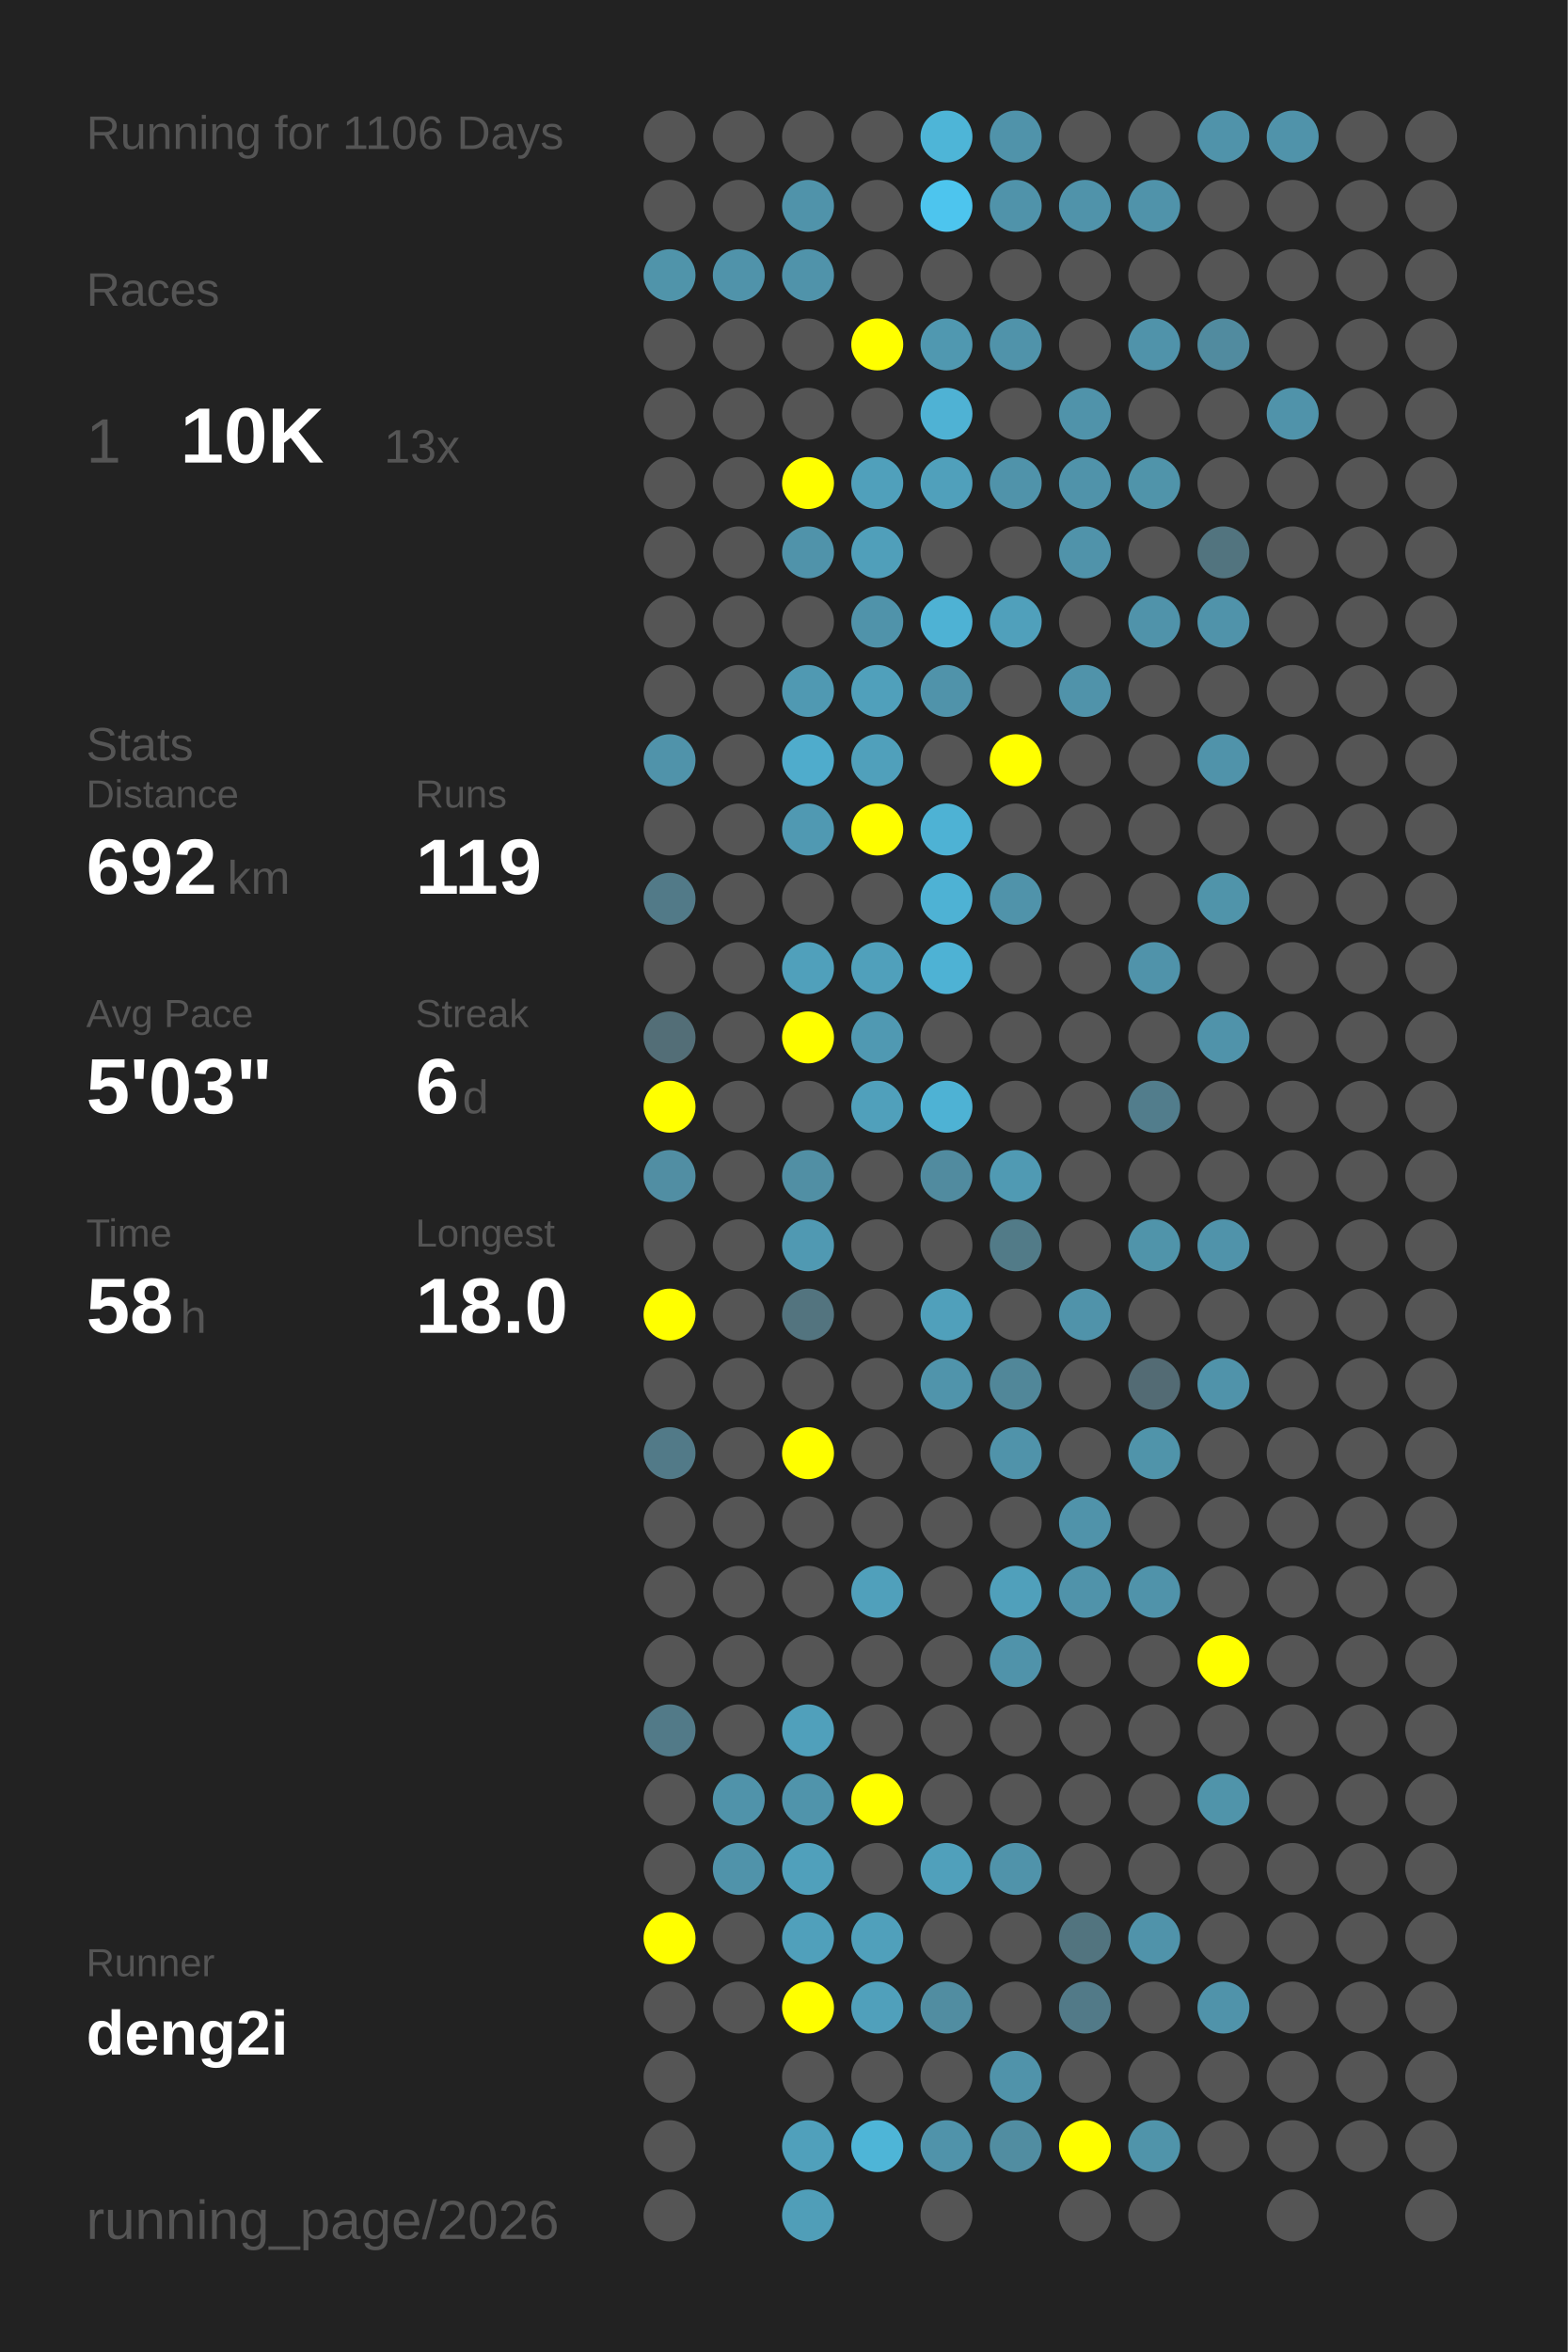
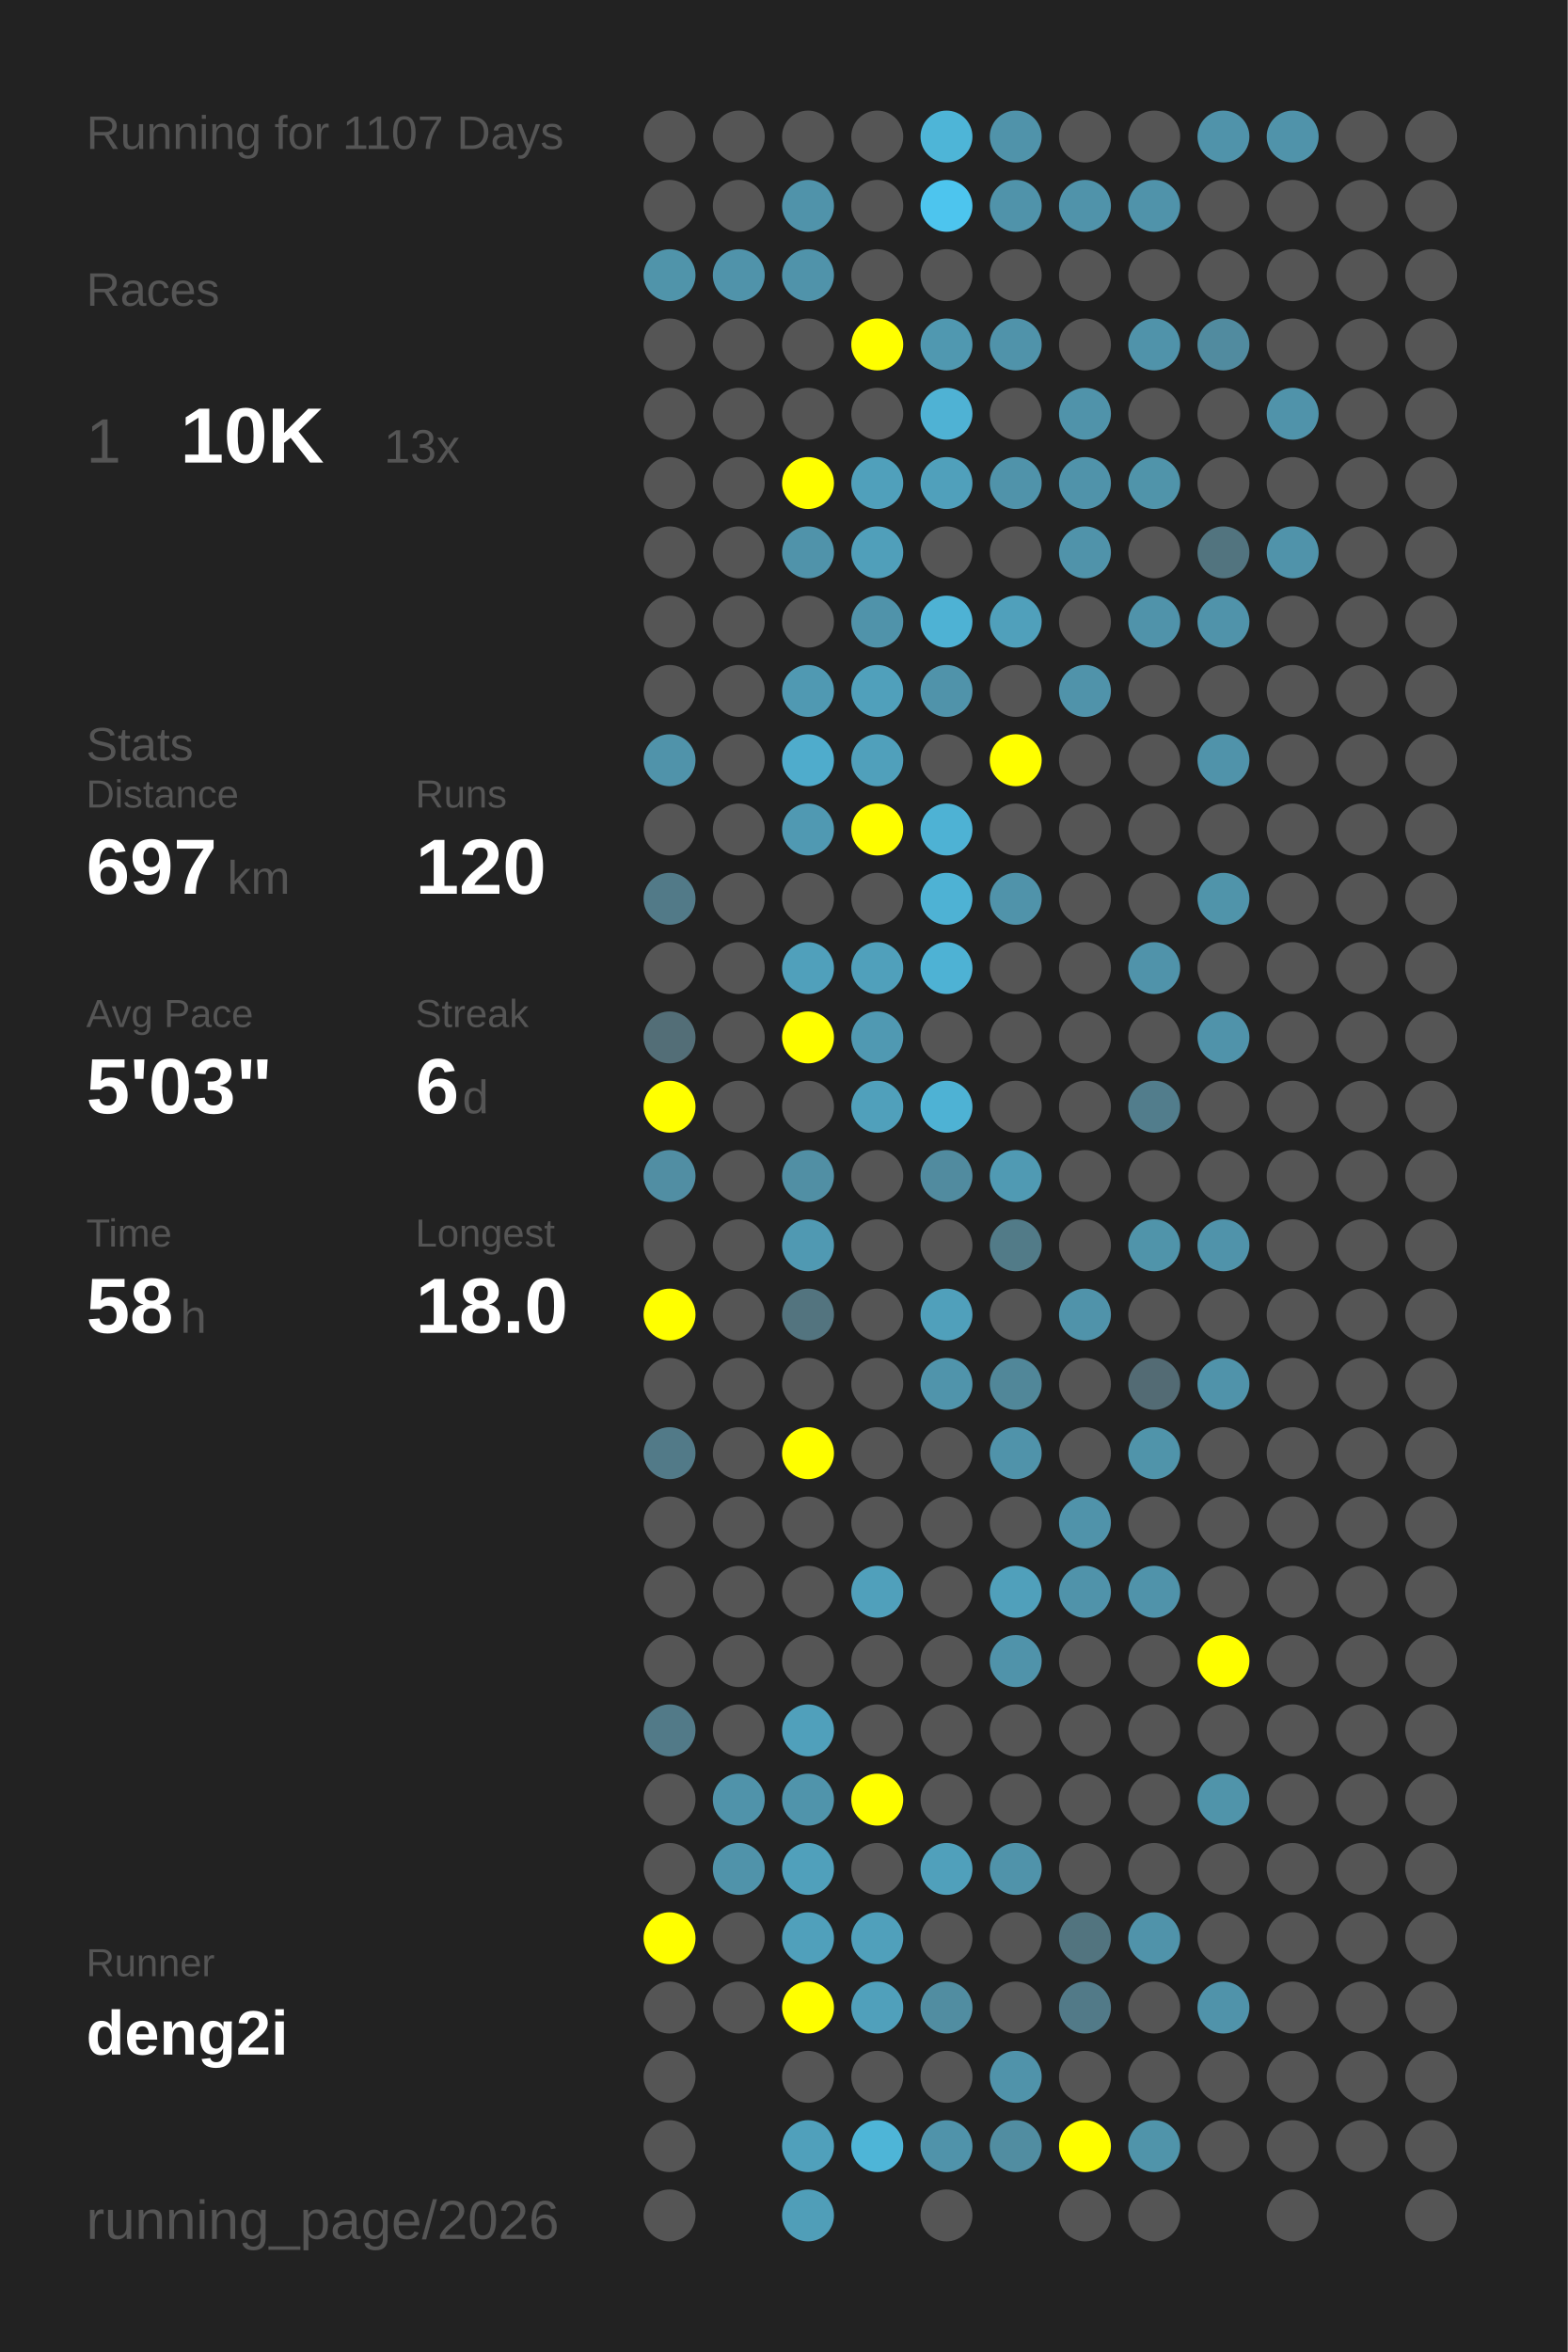
<svg xmlns="http://www.w3.org/2000/svg" baseProfile="full" height="300mm" version="1.1" viewBox="0,0,200,300" width="200mm">
  <defs />
  <rect fill="#222222" height="300" width="200" x="0" y="0" />
-   <text fill="#555555" style="font-size:6px; font-family:Arial;" x="11" y="19">Running for 1106 Days</text>
+   <text fill="#555555" style="font-size:6px; font-family:Arial;" x="11" y="19">Running for 1107 Days</text>
  <text fill="#555555" style="font-size:6px; font-family:Arial;" x="11" y="39">Races</text>
  <text fill="#555555" style="font-size:8px; font-family:Arial;" x="11" y="59">1</text>
  <text fill="#FFFFFF" style="font-size:10px; font-family:Arial; font-weight:bold;" x="23" y="59">10K</text>
  <text fill="#555555" style="font-size:6px; font-family:Arial;" x="49" y="59">13x</text>
  <text fill="#555555" style="font-size:6px; font-family:Arial;" x="11" y="97">Stats</text>
  <text fill="#555555" style="font-size:5px; font-family:Arial;" x="11" y="103">Distance</text>
-   <text fill="#FFFFFF" style="font-size:10px; font-family:Arial; font-weight:bold;" x="11" y="114">692</text>
+   <text fill="#FFFFFF" style="font-size:10px; font-family:Arial; font-weight:bold;" x="11" y="114">697</text>
  <text fill="#555555" style="font-size:6px; font-family:Arial;" x="29" y="114">km</text>
  <text fill="#555555" style="font-size:5px; font-family:Arial;" x="53" y="103">Runs</text>
-   <text fill="#FFFFFF" style="font-size:10px; font-family:Arial; font-weight:bold;" x="53" y="114">119</text>
+   <text fill="#FFFFFF" style="font-size:10px; font-family:Arial; font-weight:bold;" x="53" y="114">120</text>
  <text fill="#555555" style="font-size:5px; font-family:Arial;" x="11" y="131">Avg Pace</text>
  <text fill="#FFFFFF" style="font-size:10px; font-family:Arial; font-weight:bold;" x="11" y="142">5'03"</text>
  <text fill="#555555" style="font-size:5px; font-family:Arial;" x="53" y="131">Streak</text>
  <text fill="#FFFFFF" style="font-size:10px; font-family:Arial; font-weight:bold;" x="53" y="142">6</text>
  <text fill="#555555" style="font-size:6px; font-family:Arial;" x="59" y="142">d</text>
  <text fill="#555555" style="font-size:5px; font-family:Arial;" x="11" y="159">Time</text>
  <text fill="#FFFFFF" style="font-size:10px; font-family:Arial; font-weight:bold;" x="11" y="170">58</text>
  <text fill="#555555" style="font-size:6px; font-family:Arial;" x="23" y="170">h</text>
  <text fill="#555555" style="font-size:5px; font-family:Arial;" x="53" y="159">Longest</text>
  <text fill="#FFFFFF" style="font-size:10px; font-family:Arial; font-weight:bold;" x="53" y="170">18.0</text>
  <text fill="#555555" style="font-size:5px; font-family:Arial;" x="11" y="252.065">Runner</text>
  <text fill="#FFFFFF" style="font-size:8px; font-family:Arial; font-weight:bold;" x="11" y="262.065">deng2i</text>
  <text fill="#555555" style="font-size:7px; font-family:Arial;" x="11" y="285.581">running_page/2026</text>
  <circle cx="85.417" cy="17.419" fill="#555555" r="3.312" />
  <circle cx="85.417" cy="26.258" fill="#555555" r="3.312" />
  <circle cx="85.417" cy="35.097" fill="#5094aa" r="3.312" />
  <circle cx="85.417" cy="43.935" fill="#555555" r="3.312" />
  <circle cx="85.417" cy="52.774" fill="#555555" r="3.312" />
  <circle cx="85.417" cy="61.613" fill="#555555" r="3.312" />
  <circle cx="85.417" cy="70.452" fill="#555555" r="3.312" />
  <circle cx="85.417" cy="79.29" fill="#555555" r="3.312" />
  <circle cx="85.417" cy="88.129" fill="#555555" r="3.312" />
  <circle cx="85.417" cy="96.968" fill="#5093aa" r="3.312" />
  <circle cx="85.417" cy="105.806" fill="#555555" r="3.312" />
  <circle cx="85.417" cy="114.645" fill="#527a88" r="3.312" />
  <circle cx="85.417" cy="123.484" fill="#555555" r="3.312" />
  <circle cx="85.417" cy="132.323" fill="#536e77" r="3.312" />
  <circle cx="85.417" cy="141.161" fill="#FFFF00" r="3.312" />
  <circle cx="85.417" cy="150" fill="#518ea3" r="3.312" />
  <circle cx="85.417" cy="158.839" fill="#555555" r="3.312" />
  <circle cx="85.417" cy="167.677" fill="#FFFF00" r="3.312" />
  <circle cx="85.417" cy="176.516" fill="#555555" r="3.312" />
  <circle cx="85.417" cy="185.355" fill="#527a88" r="3.312" />
  <circle cx="85.417" cy="194.194" fill="#555555" r="3.312" />
  <circle cx="85.417" cy="203.032" fill="#555555" r="3.312" />
  <circle cx="85.417" cy="211.871" fill="#555555" r="3.312" />
  <circle cx="85.417" cy="220.71" fill="#527a88" r="3.312" />
  <circle cx="85.417" cy="229.548" fill="#555555" r="3.312" />
  <circle cx="85.417" cy="238.387" fill="#555555" r="3.312" />
  <circle cx="85.417" cy="247.226" fill="#FFFF00" r="3.312" />
  <circle cx="85.417" cy="256.065" fill="#555555" r="3.312" />
  <circle cx="85.417" cy="264.903" fill="#555555" r="3.312" />
  <circle cx="85.417" cy="273.742" fill="#555555" r="3.312" />
  <circle cx="85.417" cy="282.581" fill="#555555" r="3.312" />
  <circle cx="94.25" cy="17.419" fill="#555555" r="3.312" />
  <circle cx="94.25" cy="26.258" fill="#555555" r="3.312" />
  <circle cx="94.25" cy="35.097" fill="#5093aa" r="3.312" />
  <circle cx="94.25" cy="43.935" fill="#555555" r="3.312" />
  <circle cx="94.25" cy="52.774" fill="#555555" r="3.312" />
  <circle cx="94.25" cy="61.613" fill="#555555" r="3.312" />
  <circle cx="94.25" cy="70.452" fill="#555555" r="3.312" />
  <circle cx="94.25" cy="79.29" fill="#555555" r="3.312" />
  <circle cx="94.25" cy="88.129" fill="#555555" r="3.312" />
  <circle cx="94.25" cy="96.968" fill="#555555" r="3.312" />
  <circle cx="94.25" cy="105.806" fill="#555555" r="3.312" />
  <circle cx="94.25" cy="114.645" fill="#555555" r="3.312" />
  <circle cx="94.25" cy="123.484" fill="#555555" r="3.312" />
  <circle cx="94.25" cy="132.323" fill="#555555" r="3.312" />
  <circle cx="94.25" cy="141.161" fill="#555555" r="3.312" />
  <circle cx="94.25" cy="150" fill="#555555" r="3.312" />
  <circle cx="94.25" cy="158.839" fill="#555555" r="3.312" />
  <circle cx="94.25" cy="167.677" fill="#555555" r="3.312" />
  <circle cx="94.25" cy="176.516" fill="#555555" r="3.312" />
  <circle cx="94.25" cy="185.355" fill="#555555" r="3.312" />
  <circle cx="94.25" cy="194.194" fill="#555555" r="3.312" />
  <circle cx="94.25" cy="203.032" fill="#555555" r="3.312" />
  <circle cx="94.25" cy="211.871" fill="#555555" r="3.312" />
  <circle cx="94.25" cy="220.71" fill="#555555" r="3.312" />
  <circle cx="94.25" cy="229.548" fill="#5093aa" r="3.312" />
  <circle cx="94.25" cy="238.387" fill="#5093aa" r="3.312" />
  <circle cx="94.25" cy="247.226" fill="#555555" r="3.312" />
  <circle cx="94.25" cy="256.065" fill="#555555" r="3.312" />
  <circle cx="103.083" cy="17.419" fill="#555555" r="3.312" />
  <circle cx="103.083" cy="26.258" fill="#5093aa" r="3.312" />
  <circle cx="103.083" cy="35.097" fill="#5093aa" r="3.312" />
  <circle cx="103.083" cy="43.935" fill="#555555" r="3.312" />
  <circle cx="103.083" cy="52.774" fill="#555555" r="3.312" />
  <circle cx="103.083" cy="61.613" fill="#FFFF00" r="3.312" />
  <circle cx="103.083" cy="70.452" fill="#5093aa" r="3.312" />
  <circle cx="103.083" cy="79.29" fill="#555555" r="3.312" />
  <circle cx="103.083" cy="88.129" fill="#5099b2" r="3.312" />
  <circle cx="103.083" cy="96.968" fill="#4faccc" r="3.312" />
  <circle cx="103.083" cy="105.806" fill="#5099b2" r="3.312" />
  <circle cx="103.083" cy="114.645" fill="#555555" r="3.312" />
  <circle cx="103.083" cy="123.484" fill="#50a0bb" r="3.312" />
  <circle cx="103.083" cy="132.323" fill="#FFFF00" r="3.312" />
  <circle cx="103.083" cy="141.161" fill="#555555" r="3.312" />
  <circle cx="103.083" cy="150" fill="#518fa4" r="3.312" />
  <circle cx="103.083" cy="158.839" fill="#5099b2" r="3.312" />
  <circle cx="103.083" cy="167.677" fill="#53747f" r="3.312" />
  <circle cx="103.083" cy="176.516" fill="#555555" r="3.312" />
  <circle cx="103.083" cy="185.355" fill="#FFFF00" r="3.312" />
  <circle cx="103.083" cy="194.194" fill="#555555" r="3.312" />
  <circle cx="103.083" cy="203.032" fill="#555555" r="3.312" />
  <circle cx="103.083" cy="211.871" fill="#555555" r="3.312" />
  <circle cx="103.083" cy="220.71" fill="#50a0bb" r="3.312" />
  <circle cx="103.083" cy="229.548" fill="#5094ab" r="3.312" />
  <circle cx="103.083" cy="238.387" fill="#50a0bb" r="3.312" />
  <circle cx="103.083" cy="247.226" fill="#50a0bb" r="3.312" />
  <circle cx="103.083" cy="256.065" fill="#FFFF00" r="3.312" />
  <circle cx="103.083" cy="264.903" fill="#555555" r="3.312" />
  <circle cx="103.083" cy="273.742" fill="#50a0bb" r="3.312" />
  <circle cx="103.083" cy="282.581" fill="#509eb8" r="3.312" />
  <circle cx="111.917" cy="17.419" fill="#555555" r="3.312" />
  <circle cx="111.917" cy="26.258" fill="#555555" r="3.312" />
  <circle cx="111.917" cy="35.097" fill="#555555" r="3.312" />
  <circle cx="111.917" cy="43.935" fill="#FFFF00" r="3.312" />
  <circle cx="111.917" cy="52.774" fill="#555555" r="3.312" />
  <circle cx="111.917" cy="61.613" fill="#50a0bb" r="3.312" />
  <circle cx="111.917" cy="70.452" fill="#509fba" r="3.312" />
  <circle cx="111.917" cy="79.29" fill="#5093aa" r="3.312" />
  <circle cx="111.917" cy="88.129" fill="#50a0bb" r="3.312" />
  <circle cx="111.917" cy="96.968" fill="#50a0bb" r="3.312" />
  <circle cx="111.917" cy="105.806" fill="#FFFF00" r="3.312" />
  <circle cx="111.917" cy="114.645" fill="#555555" r="3.312" />
  <circle cx="111.917" cy="123.484" fill="#50a0bb" r="3.312" />
  <circle cx="111.917" cy="132.323" fill="#5099b2" r="3.312" />
  <circle cx="111.917" cy="141.161" fill="#50a0bb" r="3.312" />
  <circle cx="111.917" cy="150" fill="#555555" r="3.312" />
  <circle cx="111.917" cy="158.839" fill="#555555" r="3.312" />
  <circle cx="111.917" cy="167.677" fill="#555555" r="3.312" />
  <circle cx="111.917" cy="176.516" fill="#555555" r="3.312" />
  <circle cx="111.917" cy="185.355" fill="#555555" r="3.312" />
  <circle cx="111.917" cy="194.194" fill="#555555" r="3.312" />
  <circle cx="111.917" cy="203.032" fill="#50a0bb" r="3.312" />
  <circle cx="111.917" cy="211.871" fill="#555555" r="3.312" />
  <circle cx="111.917" cy="220.71" fill="#555555" r="3.312" />
  <circle cx="111.917" cy="229.548" fill="#FFFF00" r="3.312" />
  <circle cx="111.917" cy="238.387" fill="#555555" r="3.312" />
  <circle cx="111.917" cy="247.226" fill="#50a0bb" r="3.312" />
  <circle cx="111.917" cy="256.065" fill="#50a0bb" r="3.312" />
  <circle cx="111.917" cy="264.903" fill="#555555" r="3.312" />
  <circle cx="111.917" cy="273.742" fill="#4eb5d7" r="3.312" />
  <circle cx="120.75" cy="17.419" fill="#4eb5d7" r="3.312" />
  <circle cx="120.75" cy="26.258" fill="#4dc5ee" r="3.312" />
  <circle cx="120.75" cy="35.097" fill="#555555" r="3.312" />
  <circle cx="120.75" cy="43.935" fill="#5098b0" r="3.312" />
  <circle cx="120.75" cy="52.774" fill="#4fb2d4" r="3.312" />
  <circle cx="120.75" cy="61.613" fill="#50a0bb" r="3.312" />
  <circle cx="120.75" cy="70.452" fill="#555555" r="3.312" />
  <circle cx="120.75" cy="79.29" fill="#4eb2d4" r="3.312" />
  <circle cx="120.75" cy="88.129" fill="#5093aa" r="3.312" />
  <circle cx="120.75" cy="96.968" fill="#555555" r="3.312" />
  <circle cx="120.75" cy="105.806" fill="#4eb2d4" r="3.312" />
  <circle cx="120.75" cy="114.645" fill="#4eb2d4" r="3.312" />
  <circle cx="120.75" cy="123.484" fill="#4eb2d4" r="3.312" />
  <circle cx="120.75" cy="132.323" fill="#555555" r="3.312" />
  <circle cx="120.75" cy="141.161" fill="#4eb2d4" r="3.312" />
  <circle cx="120.75" cy="150" fill="#518b9f" r="3.312" />
  <circle cx="120.75" cy="158.839" fill="#555555" r="3.312" />
  <circle cx="120.75" cy="167.677" fill="#50a0bb" r="3.312" />
  <circle cx="120.75" cy="176.516" fill="#5094ab" r="3.312" />
  <circle cx="120.75" cy="185.355" fill="#555555" r="3.312" />
  <circle cx="120.75" cy="194.194" fill="#555555" r="3.312" />
  <circle cx="120.75" cy="203.032" fill="#555555" r="3.312" />
  <circle cx="120.75" cy="211.871" fill="#555555" r="3.312" />
  <circle cx="120.75" cy="220.71" fill="#555555" r="3.312" />
  <circle cx="120.75" cy="229.548" fill="#555555" r="3.312" />
  <circle cx="120.75" cy="238.387" fill="#50a0bb" r="3.312" />
  <circle cx="120.75" cy="247.226" fill="#555555" r="3.312" />
  <circle cx="120.75" cy="256.065" fill="#518da1" r="3.312" />
  <circle cx="120.75" cy="264.903" fill="#555555" r="3.312" />
  <circle cx="120.75" cy="273.742" fill="#5093aa" r="3.312" />
  <circle cx="120.75" cy="282.581" fill="#555555" r="3.312" />
  <circle cx="129.583" cy="17.419" fill="#5093aa" r="3.312" />
  <circle cx="129.583" cy="26.258" fill="#5093aa" r="3.312" />
  <circle cx="129.583" cy="35.097" fill="#555555" r="3.312" />
  <circle cx="129.583" cy="43.935" fill="#5093aa" r="3.312" />
  <circle cx="129.583" cy="52.774" fill="#555555" r="3.312" />
  <circle cx="129.583" cy="61.613" fill="#5093aa" r="3.312" />
  <circle cx="129.583" cy="70.452" fill="#555555" r="3.312" />
  <circle cx="129.583" cy="79.29" fill="#50a0bb" r="3.312" />
  <circle cx="129.583" cy="88.129" fill="#555555" r="3.312" />
  <circle cx="129.583" cy="96.968" fill="#FFFF00" r="3.312" />
  <circle cx="129.583" cy="105.806" fill="#555555" r="3.312" />
  <circle cx="129.583" cy="114.645" fill="#5093aa" r="3.312" />
  <circle cx="129.583" cy="123.484" fill="#555555" r="3.312" />
  <circle cx="129.583" cy="132.323" fill="#555555" r="3.312" />
  <circle cx="129.583" cy="141.161" fill="#555555" r="3.312" />
  <circle cx="129.583" cy="150" fill="#509ab3" r="3.312" />
  <circle cx="129.583" cy="158.839" fill="#527b88" r="3.312" />
  <circle cx="129.583" cy="167.677" fill="#555555" r="3.312" />
  <circle cx="129.583" cy="176.516" fill="#518799" r="3.312" />
  <circle cx="129.583" cy="185.355" fill="#5093aa" r="3.312" />
  <circle cx="129.583" cy="194.194" fill="#555555" r="3.312" />
  <circle cx="129.583" cy="203.032" fill="#50a0bb" r="3.312" />
  <circle cx="129.583" cy="211.871" fill="#5093aa" r="3.312" />
  <circle cx="129.583" cy="220.71" fill="#555555" r="3.312" />
  <circle cx="129.583" cy="229.548" fill="#555555" r="3.312" />
  <circle cx="129.583" cy="238.387" fill="#5093aa" r="3.312" />
  <circle cx="129.583" cy="247.226" fill="#555555" r="3.312" />
  <circle cx="129.583" cy="256.065" fill="#555555" r="3.312" />
  <circle cx="129.583" cy="264.903" fill="#5093aa" r="3.312" />
  <circle cx="129.583" cy="273.742" fill="#518da1" r="3.312" />
  <circle cx="138.417" cy="17.419" fill="#555555" r="3.312" />
  <circle cx="138.417" cy="26.258" fill="#5093aa" r="3.312" />
  <circle cx="138.417" cy="35.097" fill="#555555" r="3.312" />
  <circle cx="138.417" cy="43.935" fill="#555555" r="3.312" />
  <circle cx="138.417" cy="52.774" fill="#5093aa" r="3.312" />
  <circle cx="138.417" cy="61.613" fill="#5093aa" r="3.312" />
  <circle cx="138.417" cy="70.452" fill="#5093aa" r="3.312" />
  <circle cx="138.417" cy="79.29" fill="#555555" r="3.312" />
  <circle cx="138.417" cy="88.129" fill="#5093aa" r="3.312" />
  <circle cx="138.417" cy="96.968" fill="#555555" r="3.312" />
  <circle cx="138.417" cy="105.806" fill="#555555" r="3.312" />
  <circle cx="138.417" cy="114.645" fill="#555555" r="3.312" />
  <circle cx="138.417" cy="123.484" fill="#555555" r="3.312" />
  <circle cx="138.417" cy="132.323" fill="#555555" r="3.312" />
  <circle cx="138.417" cy="141.161" fill="#555555" r="3.312" />
  <circle cx="138.417" cy="150" fill="#555555" r="3.312" />
  <circle cx="138.417" cy="158.839" fill="#555555" r="3.312" />
  <circle cx="138.417" cy="167.677" fill="#5093aa" r="3.312" />
  <circle cx="138.417" cy="176.516" fill="#555555" r="3.312" />
  <circle cx="138.417" cy="185.355" fill="#555555" r="3.312" />
  <circle cx="138.417" cy="194.194" fill="#5093aa" r="3.312" />
  <circle cx="138.417" cy="203.032" fill="#5093aa" r="3.312" />
  <circle cx="138.417" cy="211.871" fill="#555555" r="3.312" />
  <circle cx="138.417" cy="220.71" fill="#555555" r="3.312" />
  <circle cx="138.417" cy="229.548" fill="#555555" r="3.312" />
  <circle cx="138.417" cy="238.387" fill="#555555" r="3.312" />
  <circle cx="138.417" cy="247.226" fill="#52747f" r="3.312" />
  <circle cx="138.417" cy="256.065" fill="#527a88" r="3.312" />
  <circle cx="138.417" cy="264.903" fill="#555555" r="3.312" />
  <circle cx="138.417" cy="273.742" fill="#FFFF00" r="3.312" />
  <circle cx="138.417" cy="282.581" fill="#555555" r="3.312" />
  <circle cx="147.25" cy="17.419" fill="#555555" r="3.312" />
  <circle cx="147.25" cy="26.258" fill="#5093aa" r="3.312" />
  <circle cx="147.25" cy="35.097" fill="#555555" r="3.312" />
  <circle cx="147.25" cy="43.935" fill="#5093aa" r="3.312" />
  <circle cx="147.25" cy="52.774" fill="#555555" r="3.312" />
  <circle cx="147.25" cy="61.613" fill="#5094aa" r="3.312" />
  <circle cx="147.25" cy="70.452" fill="#555555" r="3.312" />
  <circle cx="147.25" cy="79.29" fill="#5093aa" r="3.312" />
  <circle cx="147.25" cy="88.129" fill="#555555" r="3.312" />
  <circle cx="147.25" cy="96.968" fill="#555555" r="3.312" />
  <circle cx="147.25" cy="105.806" fill="#555555" r="3.312" />
  <circle cx="147.25" cy="114.645" fill="#555555" r="3.312" />
  <circle cx="147.25" cy="123.484" fill="#5093aa" r="3.312" />
  <circle cx="147.25" cy="132.323" fill="#555555" r="3.312" />
  <circle cx="147.25" cy="141.161" fill="#527d8c" r="3.312" />
  <circle cx="147.25" cy="150" fill="#555555" r="3.312" />
  <circle cx="147.25" cy="158.839" fill="#5094aa" r="3.312" />
  <circle cx="147.25" cy="167.677" fill="#555555" r="3.312" />
  <circle cx="147.25" cy="176.516" fill="#536b74" r="3.312" />
  <circle cx="147.25" cy="185.355" fill="#5094aa" r="3.312" />
  <circle cx="147.25" cy="194.194" fill="#555555" r="3.312" />
  <circle cx="147.25" cy="203.032" fill="#5093aa" r="3.312" />
  <circle cx="147.25" cy="211.871" fill="#555555" r="3.312" />
  <circle cx="147.25" cy="220.71" fill="#555555" r="3.312" />
  <circle cx="147.25" cy="229.548" fill="#555555" r="3.312" />
  <circle cx="147.25" cy="238.387" fill="#555555" r="3.312" />
  <circle cx="147.25" cy="247.226" fill="#5093aa" r="3.312" />
  <circle cx="147.25" cy="256.065" fill="#555555" r="3.312" />
  <circle cx="147.25" cy="264.903" fill="#555555" r="3.312" />
  <circle cx="147.25" cy="273.742" fill="#5094aa" r="3.312" />
  <circle cx="147.25" cy="282.581" fill="#555555" r="3.312" />
  <circle cx="156.083" cy="17.419" fill="#5093aa" r="3.312" />
  <circle cx="156.083" cy="26.258" fill="#555555" r="3.312" />
  <circle cx="156.083" cy="35.097" fill="#555555" r="3.312" />
  <circle cx="156.083" cy="43.935" fill="#518b9f" r="3.312" />
  <circle cx="156.083" cy="52.774" fill="#555555" r="3.312" />
  <circle cx="156.083" cy="61.613" fill="#555555" r="3.312" />
  <circle cx="156.083" cy="70.452" fill="#52747f" r="3.312" />
  <circle cx="156.083" cy="79.29" fill="#5093aa" r="3.312" />
  <circle cx="156.083" cy="88.129" fill="#555555" r="3.312" />
  <circle cx="156.083" cy="96.968" fill="#5093aa" r="3.312" />
  <circle cx="156.083" cy="105.806" fill="#555555" r="3.312" />
  <circle cx="156.083" cy="114.645" fill="#5094aa" r="3.312" />
  <circle cx="156.083" cy="123.484" fill="#555555" r="3.312" />
  <circle cx="156.083" cy="132.323" fill="#5093aa" r="3.312" />
  <circle cx="156.083" cy="141.161" fill="#555555" r="3.312" />
  <circle cx="156.083" cy="150" fill="#555555" r="3.312" />
  <circle cx="156.083" cy="158.839" fill="#5093aa" r="3.312" />
  <circle cx="156.083" cy="167.677" fill="#555555" r="3.312" />
  <circle cx="156.083" cy="176.516" fill="#5093aa" r="3.312" />
  <circle cx="156.083" cy="185.355" fill="#555555" r="3.312" />
  <circle cx="156.083" cy="194.194" fill="#555555" r="3.312" />
  <circle cx="156.083" cy="203.032" fill="#555555" r="3.312" />
  <circle cx="156.083" cy="211.871" fill="#FFFF00" r="3.312" />
  <circle cx="156.083" cy="220.71" fill="#555555" r="3.312" />
  <circle cx="156.083" cy="229.548" fill="#5094aa" r="3.312" />
  <circle cx="156.083" cy="238.387" fill="#555555" r="3.312" />
  <circle cx="156.083" cy="247.226" fill="#555555" r="3.312" />
  <circle cx="156.083" cy="256.065" fill="#5093aa" r="3.312" />
  <circle cx="156.083" cy="264.903" fill="#555555" r="3.312" />
  <circle cx="156.083" cy="273.742" fill="#555555" r="3.312" />
  <circle cx="164.917" cy="17.419" fill="#5093aa" r="3.312" />
  <circle cx="164.917" cy="26.258" fill="#555555" r="3.312" />
  <circle cx="164.917" cy="35.097" fill="#555555" r="3.312" />
  <circle cx="164.917" cy="43.935" fill="#555555" r="3.312" />
  <circle cx="164.917" cy="52.774" fill="#5093aa" r="3.312" />
  <circle cx="164.917" cy="61.613" fill="#555555" r="3.312" />
-   <circle cx="164.917" cy="70.452" fill="#555555" r="3.312" />
+   <circle cx="164.917" cy="70.452" fill="#5093aa" r="3.312" />
  <circle cx="164.917" cy="79.29" fill="#555555" r="3.312" />
  <circle cx="164.917" cy="88.129" fill="#555555" r="3.312" />
  <circle cx="164.917" cy="96.968" fill="#555555" r="3.312" />
  <circle cx="164.917" cy="105.806" fill="#555555" r="3.312" />
  <circle cx="164.917" cy="114.645" fill="#555555" r="3.312" />
  <circle cx="164.917" cy="123.484" fill="#555555" r="3.312" />
  <circle cx="164.917" cy="132.323" fill="#555555" r="3.312" />
  <circle cx="164.917" cy="141.161" fill="#555555" r="3.312" />
  <circle cx="164.917" cy="150" fill="#555555" r="3.312" />
  <circle cx="164.917" cy="158.839" fill="#555555" r="3.312" />
  <circle cx="164.917" cy="167.677" fill="#555555" r="3.312" />
  <circle cx="164.917" cy="176.516" fill="#555555" r="3.312" />
  <circle cx="164.917" cy="185.355" fill="#555555" r="3.312" />
  <circle cx="164.917" cy="194.194" fill="#555555" r="3.312" />
  <circle cx="164.917" cy="203.032" fill="#555555" r="3.312" />
  <circle cx="164.917" cy="211.871" fill="#555555" r="3.312" />
  <circle cx="164.917" cy="220.71" fill="#555555" r="3.312" />
  <circle cx="164.917" cy="229.548" fill="#555555" r="3.312" />
  <circle cx="164.917" cy="238.387" fill="#555555" r="3.312" />
  <circle cx="164.917" cy="247.226" fill="#555555" r="3.312" />
  <circle cx="164.917" cy="256.065" fill="#555555" r="3.312" />
  <circle cx="164.917" cy="264.903" fill="#555555" r="3.312" />
  <circle cx="164.917" cy="273.742" fill="#555555" r="3.312" />
  <circle cx="164.917" cy="282.581" fill="#555555" r="3.312" />
  <circle cx="173.75" cy="17.419" fill="#555555" r="3.312" />
  <circle cx="173.75" cy="26.258" fill="#555555" r="3.312" />
  <circle cx="173.75" cy="35.097" fill="#555555" r="3.312" />
  <circle cx="173.75" cy="43.935" fill="#555555" r="3.312" />
  <circle cx="173.75" cy="52.774" fill="#555555" r="3.312" />
  <circle cx="173.75" cy="61.613" fill="#555555" r="3.312" />
  <circle cx="173.75" cy="70.452" fill="#555555" r="3.312" />
  <circle cx="173.75" cy="79.29" fill="#555555" r="3.312" />
  <circle cx="173.75" cy="88.129" fill="#555555" r="3.312" />
  <circle cx="173.75" cy="96.968" fill="#555555" r="3.312" />
  <circle cx="173.75" cy="105.806" fill="#555555" r="3.312" />
  <circle cx="173.75" cy="114.645" fill="#555555" r="3.312" />
  <circle cx="173.75" cy="123.484" fill="#555555" r="3.312" />
  <circle cx="173.75" cy="132.323" fill="#555555" r="3.312" />
  <circle cx="173.75" cy="141.161" fill="#555555" r="3.312" />
  <circle cx="173.75" cy="150" fill="#555555" r="3.312" />
  <circle cx="173.75" cy="158.839" fill="#555555" r="3.312" />
  <circle cx="173.75" cy="167.677" fill="#555555" r="3.312" />
  <circle cx="173.75" cy="176.516" fill="#555555" r="3.312" />
  <circle cx="173.75" cy="185.355" fill="#555555" r="3.312" />
  <circle cx="173.75" cy="194.194" fill="#555555" r="3.312" />
  <circle cx="173.75" cy="203.032" fill="#555555" r="3.312" />
  <circle cx="173.75" cy="211.871" fill="#555555" r="3.312" />
  <circle cx="173.75" cy="220.71" fill="#555555" r="3.312" />
  <circle cx="173.75" cy="229.548" fill="#555555" r="3.312" />
  <circle cx="173.75" cy="238.387" fill="#555555" r="3.312" />
  <circle cx="173.75" cy="247.226" fill="#555555" r="3.312" />
  <circle cx="173.75" cy="256.065" fill="#555555" r="3.312" />
  <circle cx="173.75" cy="264.903" fill="#555555" r="3.312" />
  <circle cx="173.75" cy="273.742" fill="#555555" r="3.312" />
  <circle cx="182.583" cy="17.419" fill="#555555" r="3.312" />
  <circle cx="182.583" cy="26.258" fill="#555555" r="3.312" />
  <circle cx="182.583" cy="35.097" fill="#555555" r="3.312" />
  <circle cx="182.583" cy="43.935" fill="#555555" r="3.312" />
  <circle cx="182.583" cy="52.774" fill="#555555" r="3.312" />
  <circle cx="182.583" cy="61.613" fill="#555555" r="3.312" />
  <circle cx="182.583" cy="70.452" fill="#555555" r="3.312" />
  <circle cx="182.583" cy="79.29" fill="#555555" r="3.312" />
  <circle cx="182.583" cy="88.129" fill="#555555" r="3.312" />
  <circle cx="182.583" cy="96.968" fill="#555555" r="3.312" />
  <circle cx="182.583" cy="105.806" fill="#555555" r="3.312" />
  <circle cx="182.583" cy="114.645" fill="#555555" r="3.312" />
  <circle cx="182.583" cy="123.484" fill="#555555" r="3.312" />
  <circle cx="182.583" cy="132.323" fill="#555555" r="3.312" />
  <circle cx="182.583" cy="141.161" fill="#555555" r="3.312" />
  <circle cx="182.583" cy="150" fill="#555555" r="3.312" />
  <circle cx="182.583" cy="158.839" fill="#555555" r="3.312" />
  <circle cx="182.583" cy="167.677" fill="#555555" r="3.312" />
  <circle cx="182.583" cy="176.516" fill="#555555" r="3.312" />
  <circle cx="182.583" cy="185.355" fill="#555555" r="3.312" />
  <circle cx="182.583" cy="194.194" fill="#555555" r="3.312" />
  <circle cx="182.583" cy="203.032" fill="#555555" r="3.312" />
  <circle cx="182.583" cy="211.871" fill="#555555" r="3.312" />
  <circle cx="182.583" cy="220.71" fill="#555555" r="3.312" />
  <circle cx="182.583" cy="229.548" fill="#555555" r="3.312" />
  <circle cx="182.583" cy="238.387" fill="#555555" r="3.312" />
  <circle cx="182.583" cy="247.226" fill="#555555" r="3.312" />
  <circle cx="182.583" cy="256.065" fill="#555555" r="3.312" />
  <circle cx="182.583" cy="264.903" fill="#555555" r="3.312" />
  <circle cx="182.583" cy="273.742" fill="#555555" r="3.312" />
  <circle cx="182.583" cy="282.581" fill="#555555" r="3.312" />
</svg>
